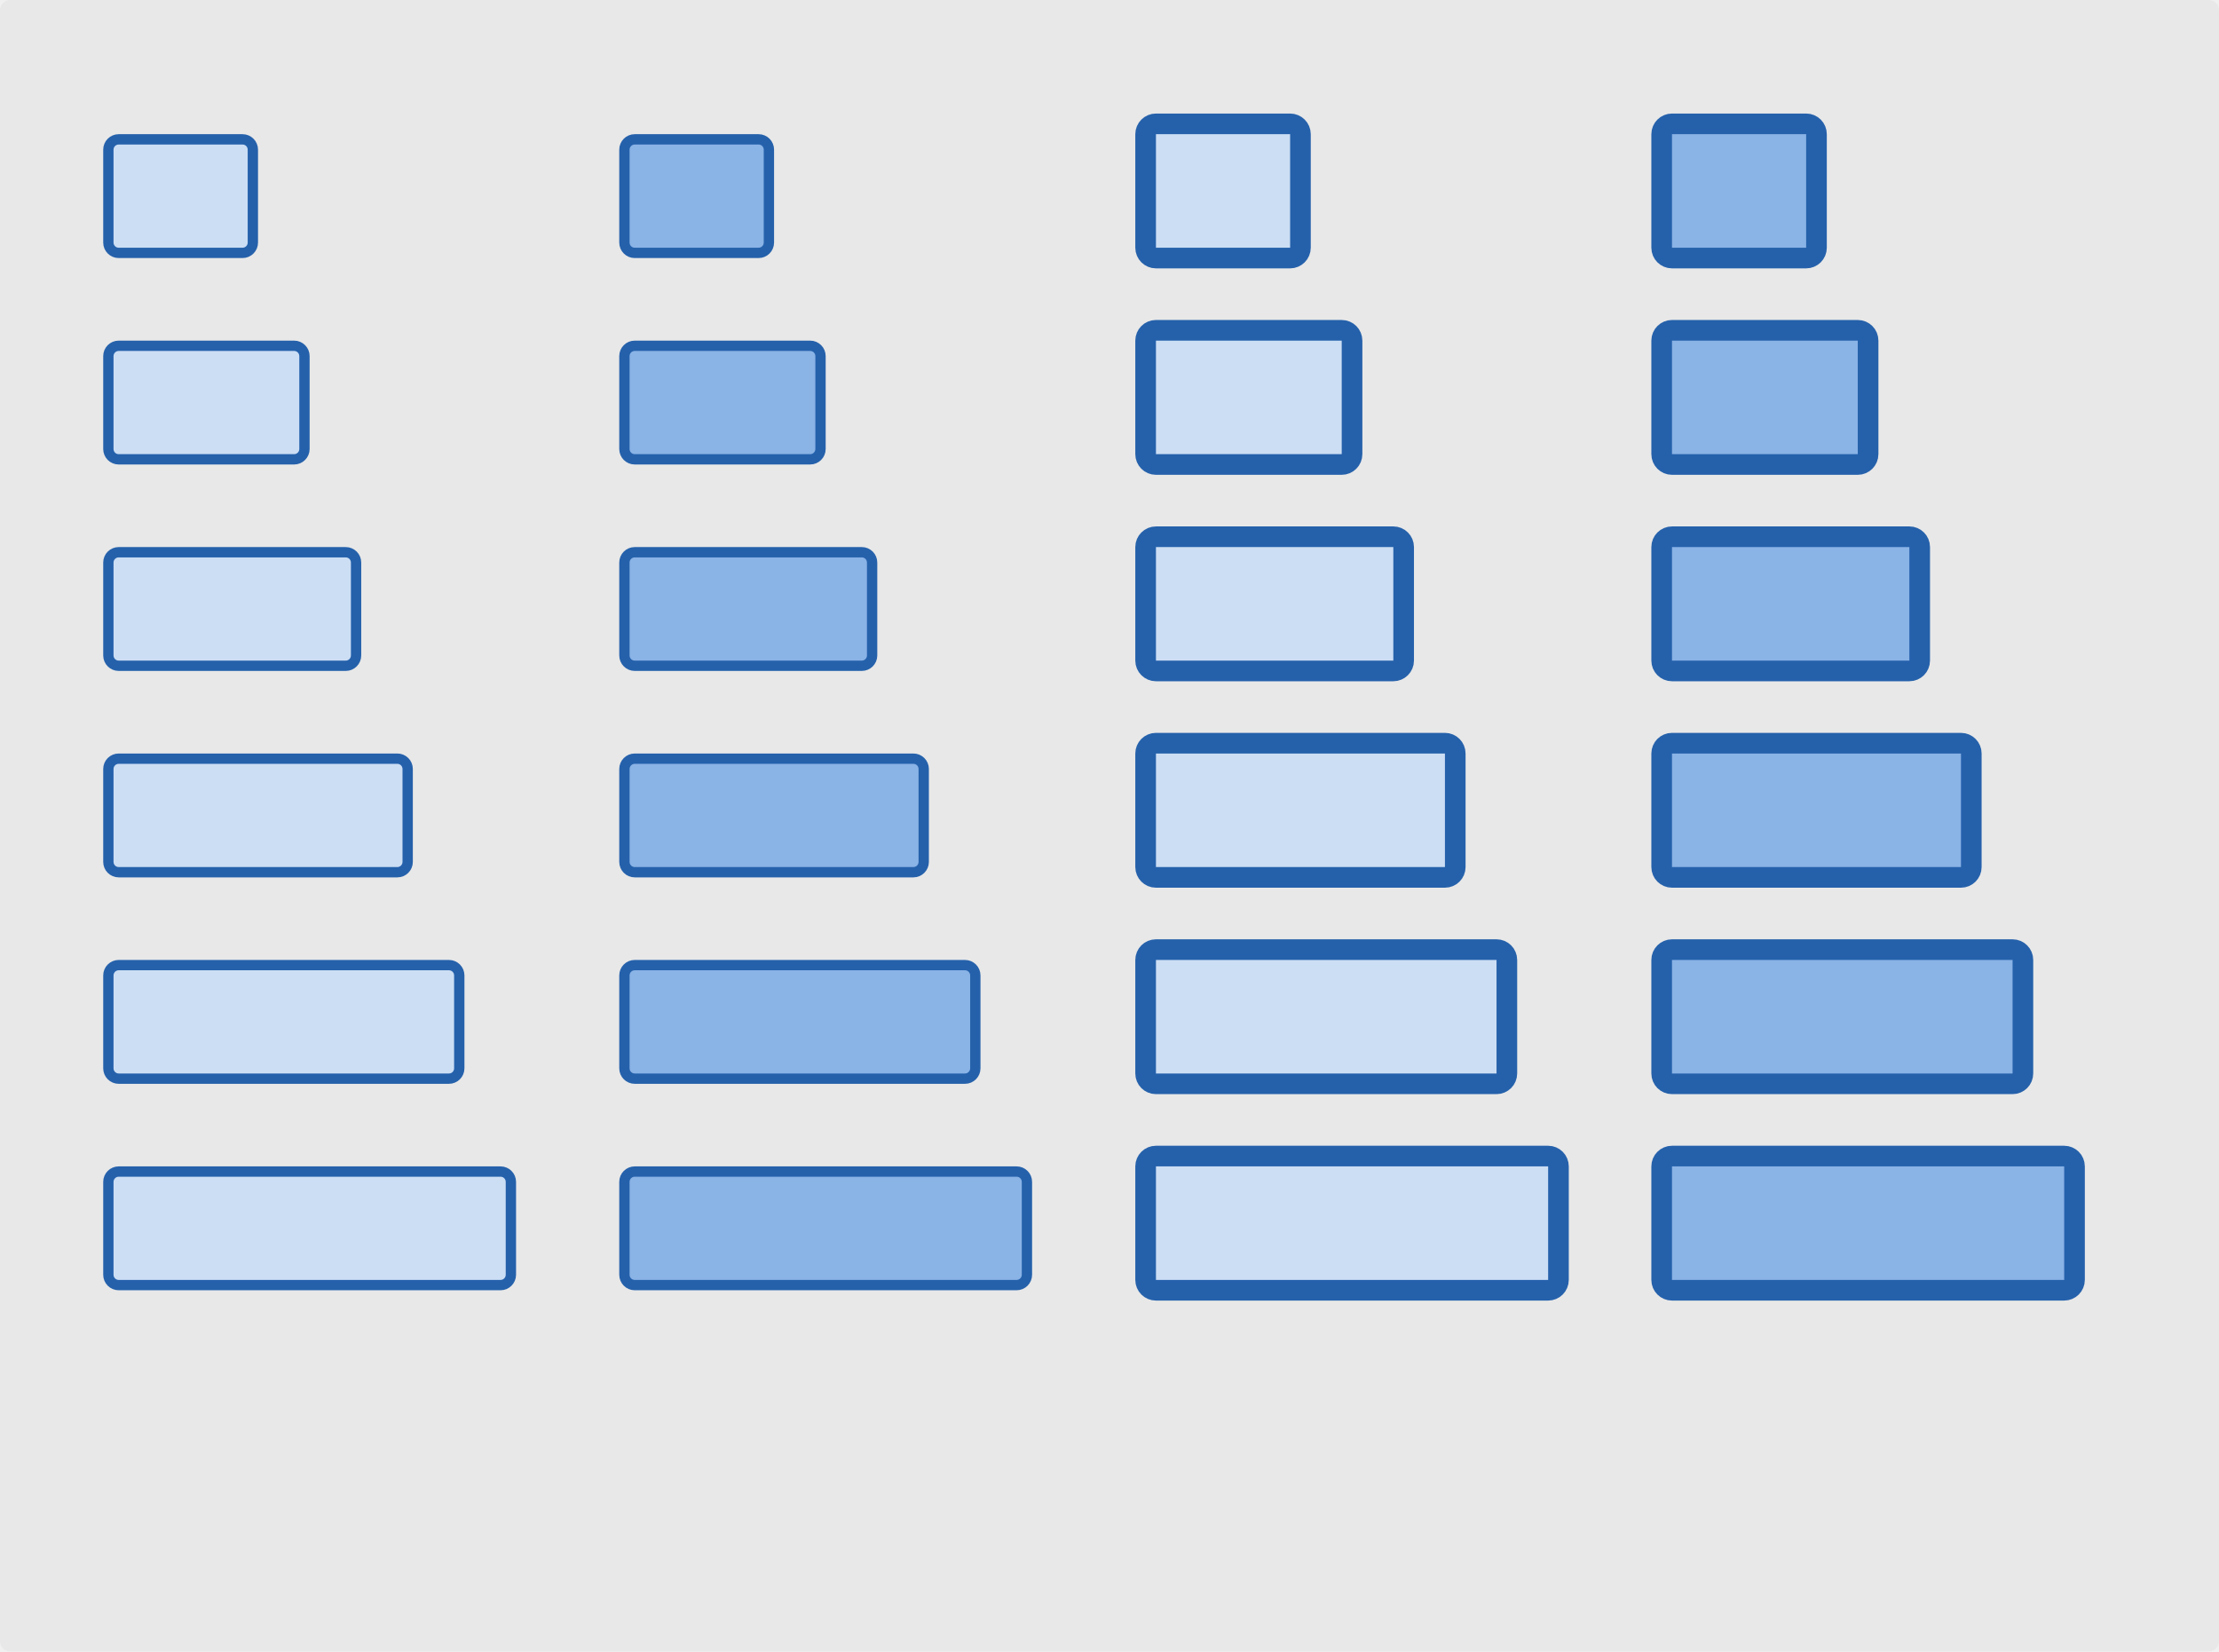
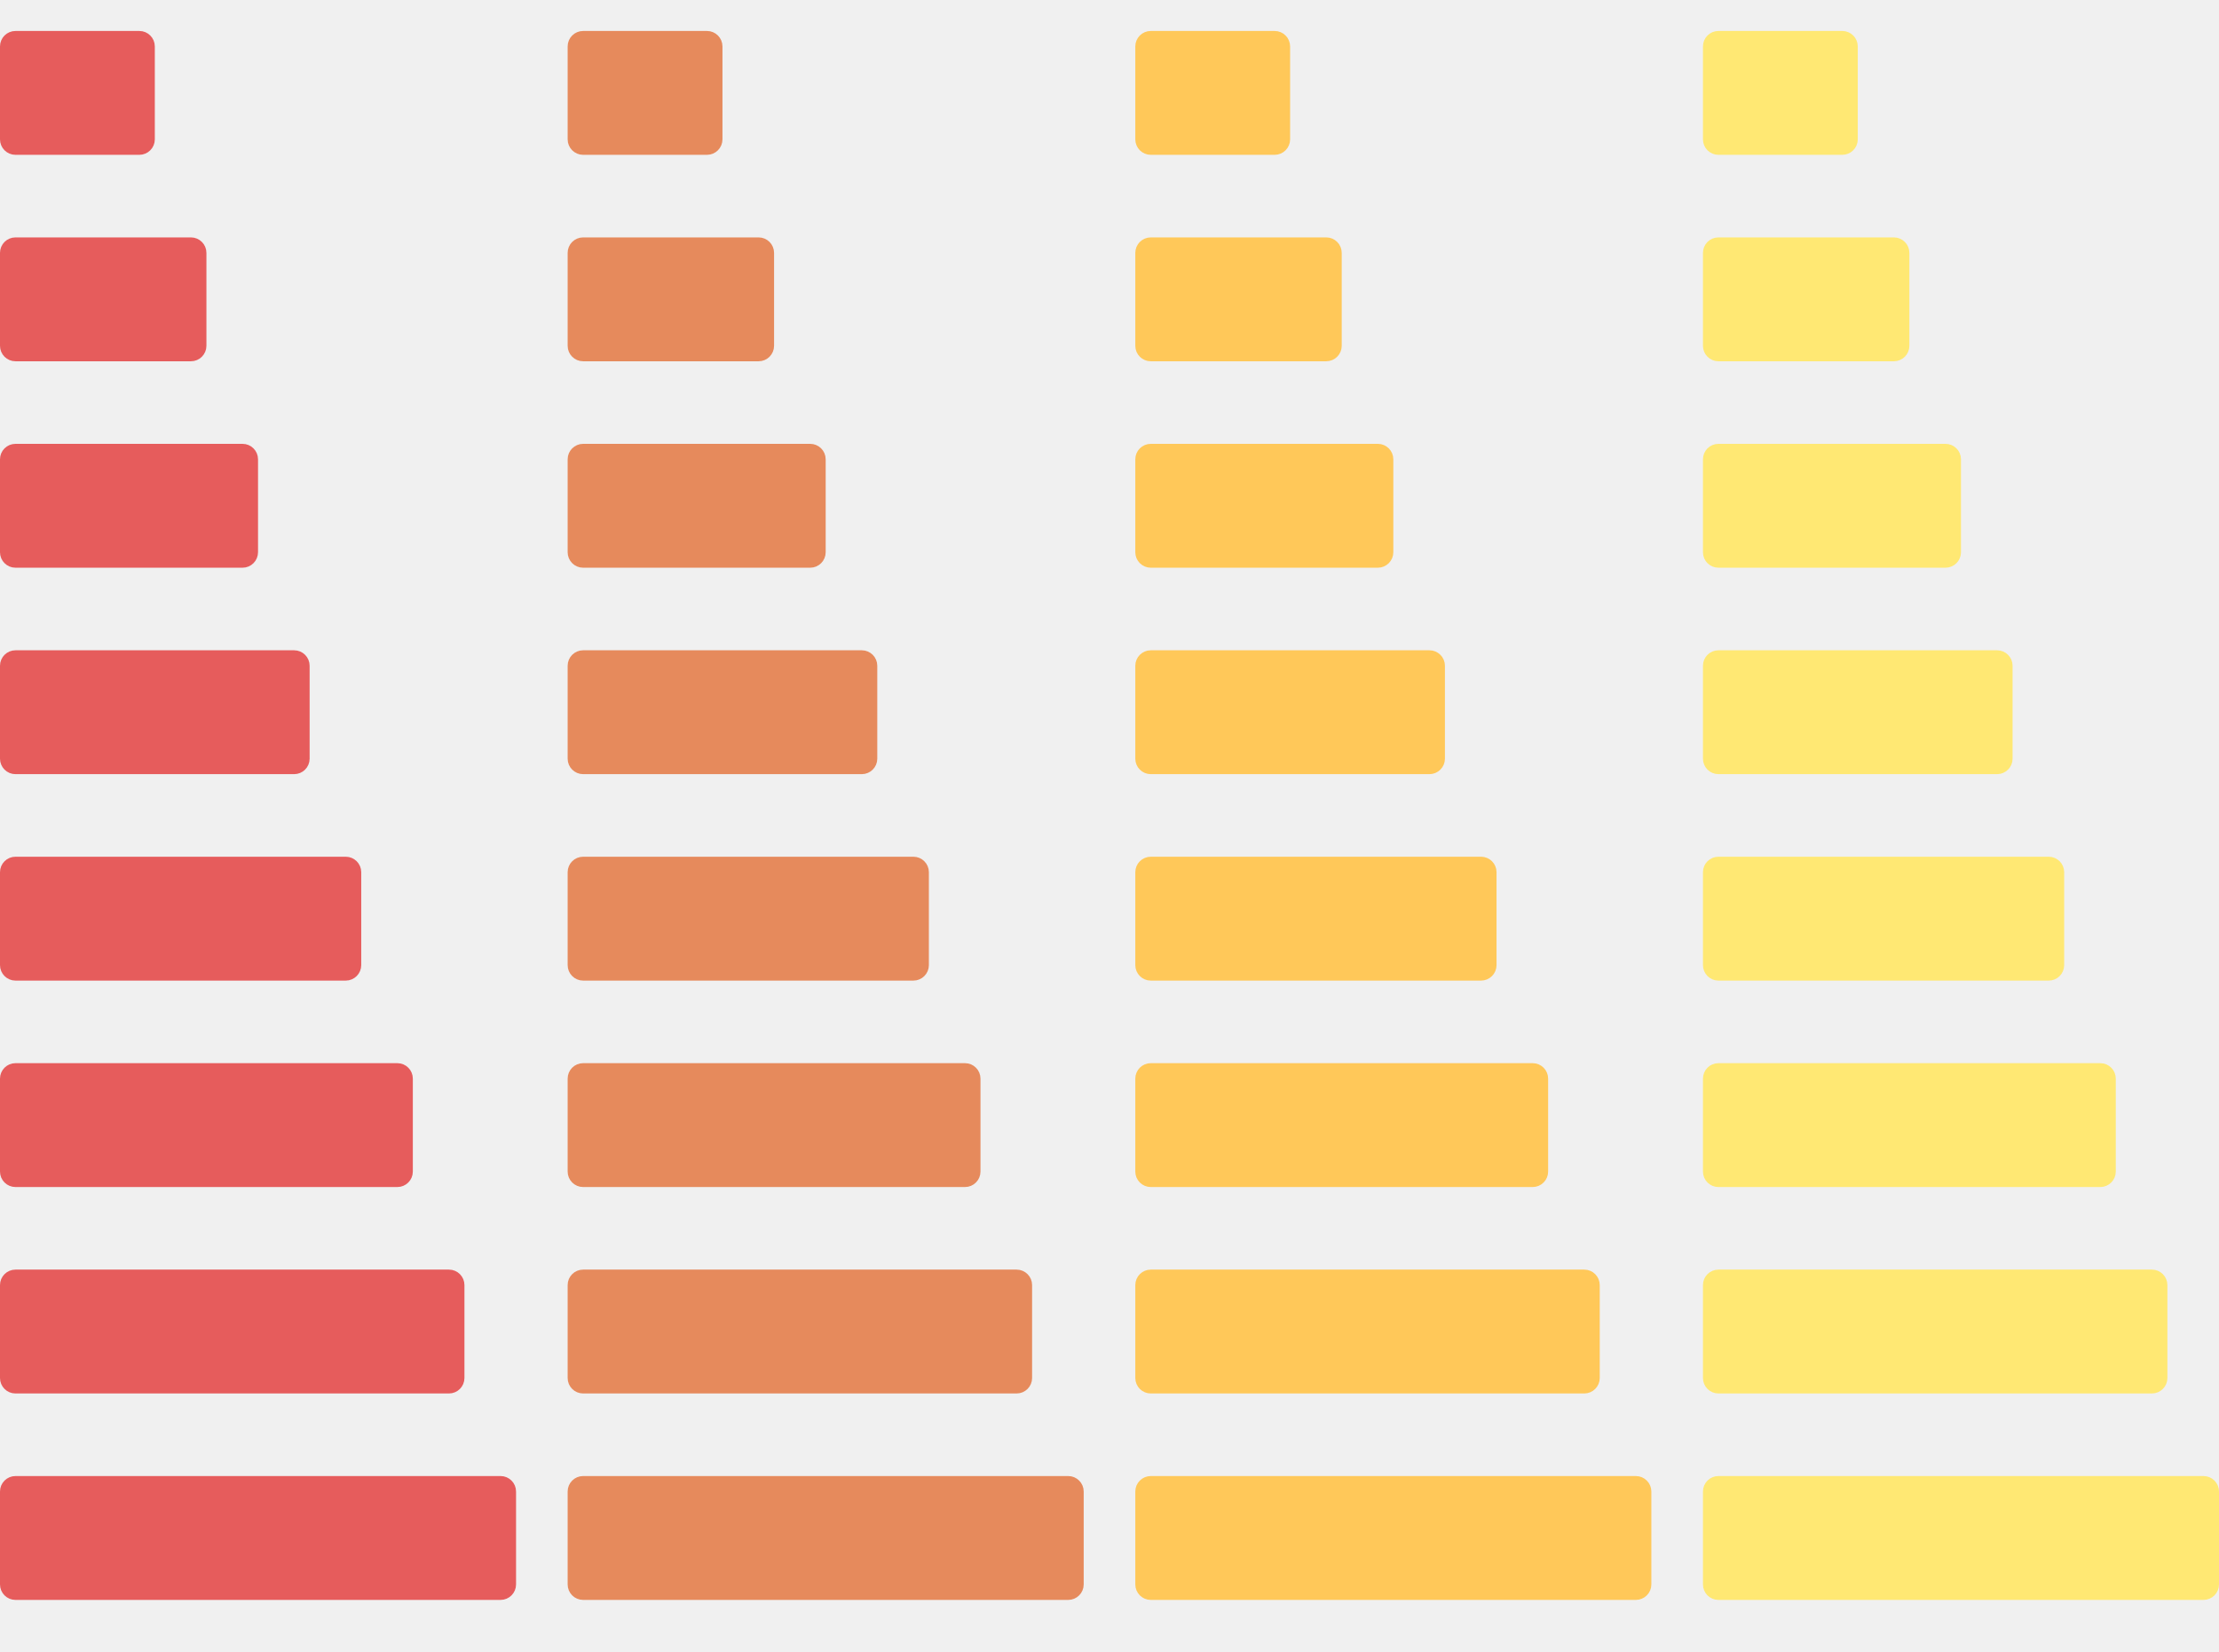
<svg xmlns="http://www.w3.org/2000/svg" width="215" height="160" id="svg2" version="1.1">
  <defs id="defs4" />
-   <g id="layer3">
-     <rect style="color:#000000;fill:#e8e8e8;fill-opacity:1;fill-rule:evenodd;stroke:none;stroke-width:1px;marker:none;visibility:visible;display:inline;overflow:visible;enable-background:accumulate" id="rect3883" width="215" height="160" x="0" y="0" rx="1" ry="1" />
-   </g>
  <g id="layer1" transform="translate(-175,-412.3622)">
-     <rect style="color:#000000;fill:#ccdef4;fill-opacity:1;fill-rule:evenodd;stroke:#2561ab;stroke-width:2;stroke-miterlimit:4;stroke-opacity:1;stroke-dasharray:none;marker:none;visibility:visible;display:inline;overflow:visible;enable-background:accumulate" id="shield-medium-light-1" width="15" height="13" x="286" y="424.362" rx="1" ry="1" />
-     <rect ry="1" rx="1" y="465.862" x="235.5" height="11" width="24" id="shield-small-dark-3" style="color:#000000;fill:#8ab3e6;fill-opacity:1;fill-rule:evenodd;stroke:#2561ab;stroke-width:1;stroke-miterlimit:4;stroke-opacity:1;stroke-dasharray:none;marker:none;visibility:visible;display:inline;overflow:visible;enable-background:accumulate" />
-     <rect style="color:#000000;fill:#8ab3e6;fill-opacity:1;fill-rule:evenodd;stroke:#2561ab;stroke-width:1;stroke-miterlimit:4;stroke-opacity:1;stroke-dasharray:none;marker:none;visibility:visible;display:inline;overflow:visible;enable-background:accumulate" id="shield-small-dark-2" width="19" height="11" x="235.5" y="445.862" rx="1" ry="1" />
-     <rect ry="1" rx="1" y="425.862" x="235.5" height="11" width="14" id="shield-small-dark-1" style="color:#000000;fill:#8ab3e6;fill-opacity:1;fill-rule:evenodd;stroke:#2561ab;stroke-width:1;stroke-miterlimit:4;stroke-opacity:1;stroke-dasharray:none;marker:none;visibility:visible;display:inline;overflow:visible;enable-background:accumulate" />
-     <rect style="color:#000000;fill:#8ab3e6;fill-opacity:1;fill-rule:evenodd;stroke:#2561ab;stroke-width:1;stroke-miterlimit:4;stroke-opacity:1;stroke-dasharray:none;marker:none;visibility:visible;display:inline;overflow:visible;enable-background:accumulate" id="shield-small-dark-4" width="29" height="11" x="235.5" y="485.862" rx="1" ry="1" />
-     <rect ry="1" rx="1" y="505.862" x="235.5" height="11" width="34" id="shield-small-dark-5" style="color:#000000;fill:#8ab3e6;fill-opacity:1;fill-rule:evenodd;stroke:#2561ab;stroke-width:1;stroke-miterlimit:4;stroke-opacity:1;stroke-dasharray:none;marker:none;visibility:visible;display:inline;overflow:visible;enable-background:accumulate" />
-     <rect ry="1" rx="1" y="444.362" x="286" height="13" width="20" id="shield-medium-light-2" style="color:#000000;fill:#ccdef4;fill-opacity:1;fill-rule:evenodd;stroke:#2561ab;stroke-width:2;stroke-miterlimit:4;stroke-opacity:1;stroke-dasharray:none;marker:none;visibility:visible;display:inline;overflow:visible;enable-background:accumulate" />
-     <rect style="color:#000000;fill:#ccdef4;fill-opacity:1;fill-rule:evenodd;stroke:#2561ab;stroke-width:2;stroke-miterlimit:4;stroke-opacity:1;stroke-dasharray:none;marker:none;visibility:visible;display:inline;overflow:visible;enable-background:accumulate" id="shield-medium-light-3" width="25" height="13" x="286" y="464.362" rx="1" ry="1" />
-     <rect ry="1" rx="1" y="484.362" x="286" height="13" width="30" id="shield-medium-light-4" style="color:#000000;fill:#ccdef4;fill-opacity:1;fill-rule:evenodd;stroke:#2561ab;stroke-width:2;stroke-miterlimit:4;stroke-opacity:1;stroke-dasharray:none;marker:none;visibility:visible;display:inline;overflow:visible;enable-background:accumulate" />
-     <rect style="color:#000000;fill:#ccdef4;fill-opacity:1;fill-rule:evenodd;stroke:#2561ab;stroke-width:2;stroke-miterlimit:4;stroke-opacity:1;stroke-dasharray:none;marker:none;visibility:visible;display:inline;overflow:visible;enable-background:accumulate" id="shield-medium-light-5" width="35" height="13" x="286" y="504.362" rx="1" ry="1" />
-     <rect ry="1" rx="1" y="424.362" x="336" height="13" width="15" id="shield-medium-dark-1" style="color:#000000;fill:#8ab3e6;fill-opacity:1;fill-rule:evenodd;stroke:#2561ab;stroke-width:2;stroke-miterlimit:4;stroke-opacity:1;stroke-dasharray:none;marker:none;visibility:visible;display:inline;overflow:visible;enable-background:accumulate" />
-     <rect style="color:#000000;fill:#8ab3e6;fill-opacity:1;fill-rule:evenodd;stroke:#2561ab;stroke-width:2;stroke-miterlimit:4;stroke-opacity:1;stroke-dasharray:none;marker:none;visibility:visible;display:inline;overflow:visible;enable-background:accumulate" id="shield-medium-dark-2" width="20" height="13" x="336" y="444.362" rx="1" ry="1" />
-     <rect ry="1" rx="1" y="464.362" x="336" height="13" width="25" id="shield-medium-dark-3" style="color:#000000;fill:#8ab3e6;fill-opacity:1;fill-rule:evenodd;stroke:#2561ab;stroke-width:2;stroke-miterlimit:4;stroke-opacity:1;stroke-dasharray:none;marker:none;visibility:visible;display:inline;overflow:visible;enable-background:accumulate" />
-     <rect style="color:#000000;fill:#8ab3e6;fill-opacity:1;fill-rule:evenodd;stroke:#2561ab;stroke-width:2;stroke-miterlimit:4;stroke-opacity:1;stroke-dasharray:none;marker:none;visibility:visible;display:inline;overflow:visible;enable-background:accumulate" id="shield-medium-dark-4" width="30" height="13" x="336" y="484.362" rx="1" ry="1" />
-     <rect ry="1" rx="1" y="504.362" x="336" height="13" width="35" id="shield-medium-dark-5" style="color:#000000;fill:#8ab3e6;fill-opacity:1;fill-rule:evenodd;stroke:#2561ab;stroke-width:2;stroke-miterlimit:4;stroke-opacity:1;stroke-dasharray:none;marker:none;visibility:visible;display:inline;overflow:visible;enable-background:accumulate" />
-     <rect style="color:#000000;fill:#ccdef4;fill-opacity:1;fill-rule:evenodd;stroke:#2561ab;stroke-width:1;stroke-miterlimit:4;stroke-opacity:1;stroke-dasharray:none;marker:none;visibility:visible;display:inline;overflow:visible;enable-background:accumulate" id="shield-small-light-3" width="24" height="11" x="185.5" y="465.862" rx="1" ry="1" />
-     <rect ry="1" rx="1" y="445.862" x="185.5" height="11" width="19" id="shield-small-light-2" style="color:#000000;fill:#ccdef4;fill-opacity:1;fill-rule:evenodd;stroke:#2561ab;stroke-width:1;stroke-miterlimit:4;stroke-opacity:1;stroke-dasharray:none;marker:none;visibility:visible;display:inline;overflow:visible;enable-background:accumulate" />
-     <rect style="color:#000000;fill:#ccdef4;fill-opacity:1;fill-rule:evenodd;stroke:#2561ab;stroke-width:1;stroke-miterlimit:4;stroke-opacity:1;stroke-dasharray:none;marker:none;visibility:visible;display:inline;overflow:visible;enable-background:accumulate" id="shield-small-light-1" width="14" height="11" x="185.5" y="425.862" rx="1" ry="1" />
-     <rect ry="1" rx="1" y="485.862" x="185.5" height="11" width="29" id="shield-small-light-4" style="color:#000000;fill:#ccdef4;fill-opacity:1;fill-rule:evenodd;stroke:#2561ab;stroke-width:1;stroke-miterlimit:4;stroke-opacity:1;stroke-dasharray:none;marker:none;visibility:visible;display:inline;overflow:visible;enable-background:accumulate" />
-     <rect style="color:#000000;fill:#ccdef4;fill-opacity:1;fill-rule:evenodd;stroke:#2561ab;stroke-width:1;stroke-miterlimit:4;stroke-opacity:1;stroke-dasharray:none;marker:none;visibility:visible;display:inline;overflow:visible;enable-background:accumulate" id="shield-small-light-5" width="34" height="11" x="185.5" y="505.862" rx="1" ry="1" />
-     <rect style="color:#000000;fill:#8ab3e6;fill-opacity:1;fill-rule:evenodd;stroke:#2561ab;stroke-width:1;stroke-miterlimit:4;stroke-opacity:1;stroke-dasharray:none;marker:none;visibility:visible;display:inline;overflow:visible;enable-background:accumulate" id="shield-small-dark-6" width="39" height="11" x="235.5" y="525.862" rx="1" ry="1" />
-     <rect ry="1" rx="1" y="524.362" x="286" height="13" width="40" id="shield-medium-light-6" style="color:#000000;fill:#ccdef4;fill-opacity:1;fill-rule:evenodd;stroke:#2561ab;stroke-width:2;stroke-miterlimit:4;stroke-opacity:1;stroke-dasharray:none;marker:none;visibility:visible;display:inline;overflow:visible;enable-background:accumulate" />
-     <rect style="color:#000000;fill:#8ab3e6;fill-opacity:1;fill-rule:evenodd;stroke:#2561ab;stroke-width:2;stroke-miterlimit:4;stroke-opacity:1;stroke-dasharray:none;marker:none;visibility:visible;display:inline;overflow:visible;enable-background:accumulate" id="shield-medium-dark-6" width="40" height="13" x="336" y="524.362" rx="1" ry="1" />
-     <rect ry="1" rx="1" y="525.862" x="185.5" height="11" width="39" id="shield-small-light-6" style="color:#000000;fill:#ccdef4;fill-opacity:1;fill-rule:evenodd;stroke:#2561ab;stroke-width:1;stroke-miterlimit:4;stroke-opacity:1;stroke-dasharray:none;marker:none;visibility:visible;display:inline;overflow:visible;enable-background:accumulate" />
+     <rect ry="1" rx="1" y="455.862" x="230.5" height="11" width="24" id="shield-trunk-3" style="color:#000000;fill:#e68a5c;fill-opacity:1;fill-rule:evenodd;stroke:#e68a5c;stroke-width:1;stroke-linecap:butt;stroke-linejoin:miter;stroke-miterlimit:4;stroke-opacity:1;stroke-dasharray:none;stroke-dashoffset:0;marker:none;visibility:visible;display:inline;overflow:visible;enable-background:accumulate" />
+     <rect style="color:#000000;fill:#e68a5c;fill-opacity:1;fill-rule:evenodd;stroke:#e68a5c;stroke-width:1;stroke-linecap:butt;stroke-linejoin:miter;stroke-miterlimit:4;stroke-opacity:1;stroke-dasharray:none;stroke-dashoffset:0;marker:none;visibility:visible;display:inline;overflow:visible;enable-background:accumulate" id="shield-trunk-2" width="19" height="11" x="230.5" y="435.862" rx="1" ry="1" />
+     <rect ry="1" rx="1" y="415.862" x="230.5" height="11" width="14" id="shield-trunk-1" style="color:#000000;fill:#e68a5c;fill-opacity:1;fill-rule:evenodd;stroke:#e68a5c;stroke-width:1;stroke-miterlimit:4;stroke-opacity:1;stroke-dasharray:none;marker:none;visibility:visible;display:inline;overflow:visible;enable-background:accumulate" />
+     <rect style="color:#000000;fill:#e68a5c;fill-opacity:1;fill-rule:evenodd;stroke:#e68a5c;stroke-width:1;stroke-linecap:butt;stroke-linejoin:miter;stroke-miterlimit:4;stroke-opacity:1;stroke-dasharray:none;stroke-dashoffset:0;marker:none;visibility:visible;display:inline;overflow:visible;enable-background:accumulate" id="shield-trunk-4" width="29" height="11" x="230.5" y="475.862" rx="1" ry="1" />
+     <rect ry="1" rx="1" y="495.862" x="230.5" height="11" width="34" id="shield-trunk-5" style="color:#000000;fill:#e68a5c;fill-opacity:1;fill-rule:evenodd;stroke:#e68a5c;stroke-width:1;stroke-linecap:butt;stroke-linejoin:miter;stroke-miterlimit:4;stroke-opacity:1;stroke-dasharray:none;stroke-dashoffset:0;marker:none;visibility:visible;display:inline;overflow:visible;enable-background:accumulate" />
+     <rect style="color:#000000;fill:#e65c5c;fill-opacity:1;fill-rule:evenodd;stroke:#e65c5c;stroke-width:1;stroke-linecap:butt;stroke-linejoin:miter;stroke-miterlimit:4;stroke-opacity:1;stroke-dasharray:none;stroke-dashoffset:0;marker:none;visibility:visible;display:inline;overflow:visible;enable-background:accumulate" id="shield-motorway-3" width="24" height="11" x="175.5" y="455.862" rx="1" ry="1" />
+     <path style="color:#000000;fill:#e65c5c;fill-opacity:1;fill-rule:evenodd;stroke:#e65c5c;stroke-width:1;stroke-linecap:butt;stroke-linejoin:miter;stroke-miterlimit:4;stroke-opacity:1;stroke-dasharray:none;stroke-dashoffset:0;marker:none;visibility:visible;display:inline;overflow:visible;enable-background:accumulate" d="m 176.5,435.862 17,0 c 0.554,0 1,0.446 1,1 l 0,9 c 0,0.554 -0.446,1 -1,1 l -17,0 c -0.554,0 -1,-0.446 -1,-1 l 0,-9 c 0,-0.554 0.446,-1 1,-1 z" id="shield-motorway-2" />
+     <rect style="color:#000000;fill:#e65c5c;fill-opacity:1;fill-rule:evenodd;stroke:#e65c5c;stroke-width:1;stroke-miterlimit:4;stroke-opacity:1;stroke-dasharray:none;marker:none;visibility:visible;display:inline;overflow:visible;enable-background:accumulate" id="shield-motorway-1" width="14" height="11" x="175.5" y="415.862" rx="1" ry="1" />
+     <rect ry="1" rx="1" y="475.862" x="175.5" height="11" width="29" id="shield-motorway-4" style="color:#000000;fill:#e65c5c;fill-opacity:1;fill-rule:evenodd;stroke:#e65c5c;stroke-width:1;stroke-linecap:butt;stroke-linejoin:miter;stroke-miterlimit:4;stroke-opacity:1;stroke-dasharray:none;stroke-dashoffset:0;marker:none;visibility:visible;display:inline;overflow:visible;enable-background:accumulate" />
+     <rect style="color:#000000;fill:#e65c5c;fill-opacity:1;fill-rule:evenodd;stroke:#e65c5c;stroke-width:1;stroke-linecap:butt;stroke-linejoin:miter;stroke-miterlimit:4;stroke-opacity:1;stroke-dasharray:none;stroke-dashoffset:0;marker:none;visibility:visible;display:inline;overflow:visible;enable-background:accumulate" id="shield-motorway-5" width="34" height="11" x="175.5" y="495.862" rx="1" ry="1" />
+     <rect style="color:#000000;fill:#e68a5c;fill-opacity:1;fill-rule:evenodd;stroke:#e68a5c;stroke-width:1;stroke-linecap:butt;stroke-linejoin:miter;stroke-miterlimit:4;stroke-opacity:1;stroke-dasharray:none;stroke-dashoffset:0;marker:none;visibility:visible;display:inline;overflow:visible;enable-background:accumulate" id="shield-trunk-6" width="39" height="11" x="230.5" y="515.862" rx="1" ry="1" />
+     <rect ry="1" rx="1" y="515.862" x="175.5" height="11" width="39" id="shield-motorway-6" style="color:#000000;fill:#e65c5c;fill-opacity:1;fill-rule:evenodd;stroke:#e65c5c;stroke-width:1;stroke-linecap:butt;stroke-linejoin:miter;stroke-miterlimit:4;stroke-opacity:1;stroke-dasharray:none;stroke-dashoffset:0;marker:none;visibility:visible;display:inline;overflow:visible;enable-background:accumulate" />
+     <text xml:space="preserve" style="font-size:10px;font-style:normal;font-variant:normal;font-weight:normal;font-stretch:normal;text-indent:0;text-align:start;text-decoration:none;line-height:125%;letter-spacing:0px;word-spacing:0px;text-transform:none;direction:ltr;block-progression:tb;writing-mode:lr-tb;text-anchor:start;baseline-shift:baseline;color:#000000;fill:#000000;fill-opacity:1;fill-rule:nonzero;stroke:none;marker:none;visibility:visible;display:inline;overflow:visible;enable-background:accumulate;font-family:DejaVu Sans;-inkscape-font-specification:DejaVu Sans" x="230" y="407.362" id="text3186">
+       <tspan id="tspan3188" x="230" y="407.362">Trunk</tspan>
+     </text>
+     <text xml:space="preserve" style="font-size:10px;font-style:normal;font-variant:normal;font-weight:normal;font-stretch:normal;text-indent:0;text-align:start;text-decoration:none;line-height:125%;letter-spacing:0px;word-spacing:0px;text-transform:none;direction:ltr;block-progression:tb;writing-mode:lr-tb;text-anchor:start;baseline-shift:baseline;color:#000000;fill:#000000;fill-opacity:1;fill-rule:nonzero;stroke:none;marker:none;visibility:visible;display:inline;overflow:visible;enable-background:accumulate;font-family:DejaVu Sans;-inkscape-font-specification:DejaVu Sans" x="285" y="407.362" id="text3190">
+       <tspan id="tspan3192" x="285" y="407.362">Primary</tspan>
+     </text>
+     <text xml:space="preserve" style="font-size:10px;font-style:normal;font-variant:normal;font-weight:normal;font-stretch:normal;text-indent:0;text-align:start;text-decoration:none;line-height:125%;letter-spacing:0px;word-spacing:0px;text-transform:none;direction:ltr;block-progression:tb;writing-mode:lr-tb;text-anchor:start;baseline-shift:baseline;color:#000000;fill:#000000;fill-opacity:1;fill-rule:nonzero;stroke:none;marker:none;visibility:visible;display:inline;overflow:visible;enable-background:accumulate;font-family:DejaVu Sans;-inkscape-font-specification:DejaVu Sans" x="340" y="407.362" id="text3194">
+       <tspan x="340" y="407.362" id="tspan3198">Secondary</tspan>
+     </text>
+     <text id="text3202" y="407.362" x="175" style="font-size:12px;font-style:oblique;font-variant:normal;font-weight:bold;font-stretch:normal;text-align:start;line-height:125%;letter-spacing:0px;word-spacing:0px;writing-mode:lr-tb;text-anchor:start;fill:#000000;fill-opacity:1;stroke:none;font-family:DejaVu Sans;-inkscape-font-specification:DejaVu Sans Bold Oblique" xml:space="preserve">
+       <tspan style="font-size:10px;font-style:normal;font-variant:normal;font-weight:normal;font-stretch:normal;font-family:DejaVu Sans;-inkscape-font-specification:DejaVu Sans" y="407.362" x="175" id="tspan3204">Motorway</tspan>
+     </text>
+     <rect style="color:#000000;fill:#ffe873;fill-opacity:1;fill-rule:evenodd;stroke:#ffe873;stroke-width:1;stroke-linecap:butt;stroke-linejoin:miter;stroke-miterlimit:4;stroke-opacity:1;stroke-dasharray:none;stroke-dashoffset:0;marker:none;visibility:visible;display:inline;overflow:visible;enable-background:accumulate" id="shield-secondary-3" width="24" height="11" x="340.5" y="455.862" rx="1" ry="1" />
+     <rect ry="1" rx="1" y="435.862" x="340.5" height="11" width="19" id="shield-secondary-2" style="color:#000000;fill:#ffe873;fill-opacity:1;fill-rule:evenodd;stroke:#ffe873;stroke-width:1;stroke-linecap:butt;stroke-linejoin:miter;stroke-miterlimit:4;stroke-opacity:1;stroke-dasharray:none;stroke-dashoffset:0;marker:none;visibility:visible;display:inline;overflow:visible;enable-background:accumulate" />
+     <rect style="color:#000000;fill:#ffe873;fill-opacity:1;fill-rule:evenodd;stroke:#ffe873;stroke-width:1;stroke-miterlimit:4;stroke-opacity:1;stroke-dasharray:none;marker:none;visibility:visible;display:inline;overflow:visible;enable-background:accumulate" id="shield-secondary-1" width="14" height="11" x="340.5" y="415.862" rx="1" ry="1" />
+     <rect ry="1" rx="1" y="475.862" x="340.5" height="11" width="29" id="shield-secondary-4" style="color:#000000;fill:#ffe873;fill-opacity:1;fill-rule:evenodd;stroke:#ffe873;stroke-width:1;stroke-linecap:butt;stroke-linejoin:miter;stroke-miterlimit:4;stroke-opacity:1;stroke-dasharray:none;stroke-dashoffset:0;marker:none;visibility:visible;display:inline;overflow:visible;enable-background:accumulate" />
+     <rect style="color:#000000;fill:#ffe873;fill-opacity:1;fill-rule:evenodd;stroke:#ffe873;stroke-width:1;stroke-linecap:butt;stroke-linejoin:miter;stroke-miterlimit:4;stroke-opacity:1;stroke-dasharray:none;stroke-dashoffset:0;marker:none;visibility:visible;display:inline;overflow:visible;enable-background:accumulate" id="shield-secondary-5" width="34" height="11" x="340.5" y="495.862" rx="1" ry="1" />
+     <rect ry="1" rx="1" y="455.862" x="285.5" height="11" width="24" id="shield-primary-3" style="color:#000000;fill:#ffc859;fill-opacity:1;fill-rule:evenodd;stroke:#ffc859;stroke-width:1;stroke-linecap:butt;stroke-linejoin:miter;stroke-miterlimit:4;stroke-opacity:1;stroke-dasharray:none;stroke-dashoffset:0;marker:none;visibility:visible;display:inline;overflow:visible;enable-background:accumulate" />
+     <path id="shield-primary-2" d="m 286.5,435.862 17,0 c 0.554,0 1,0.446 1,1 l 0,9 c 0,0.554 -0.446,1 -1,1 l -17,0 c -0.554,0 -1,-0.446 -1,-1 l 0,-9 c 0,-0.554 0.446,-1 1,-1 z" style="color:#000000;fill:#ffc859;fill-opacity:1;fill-rule:evenodd;stroke:#ffc859;stroke-width:1;stroke-linecap:butt;stroke-linejoin:miter;stroke-miterlimit:4;stroke-opacity:1;stroke-dasharray:none;stroke-dashoffset:0;marker:none;visibility:visible;display:inline;overflow:visible;enable-background:accumulate" />
+     <rect ry="1" rx="1" y="415.862" x="285.5" height="11" width="14" id="shield-primary-1" style="color:#000000;fill:#ffc859;fill-opacity:1;fill-rule:evenodd;stroke:#ffc859;stroke-width:1;stroke-miterlimit:4;stroke-opacity:1;stroke-dasharray:none;marker:none;visibility:visible;display:inline;overflow:visible;enable-background:accumulate" />
+     <rect style="color:#000000;fill:#ffc859;fill-opacity:1;fill-rule:evenodd;stroke:#ffc859;stroke-width:1;stroke-linecap:butt;stroke-linejoin:miter;stroke-miterlimit:4;stroke-opacity:1;stroke-dasharray:none;stroke-dashoffset:0;marker:none;visibility:visible;display:inline;overflow:visible;enable-background:accumulate" id="shield-primary-4" width="29" height="11" x="285.5" y="475.862" rx="1" ry="1" />
+     <rect ry="1" rx="1" y="495.862" x="285.5" height="11" width="34" id="shield-primary-5" style="color:#000000;fill:#ffc859;fill-opacity:1;fill-rule:evenodd;stroke:#ffc859;stroke-width:1;stroke-linecap:butt;stroke-linejoin:miter;stroke-miterlimit:4;stroke-opacity:1;stroke-dasharray:none;stroke-dashoffset:0;marker:none;visibility:visible;display:inline;overflow:visible;enable-background:accumulate" />
+     <rect ry="1" rx="1" y="515.862" x="340.5" height="11" width="39" id="shield-secondary-6" style="color:#000000;fill:#ffe873;fill-opacity:1;fill-rule:evenodd;stroke:#ffe873;stroke-width:1;stroke-linecap:butt;stroke-linejoin:miter;stroke-miterlimit:4;stroke-opacity:1;stroke-dasharray:none;stroke-dashoffset:0;marker:none;visibility:visible;display:inline;overflow:visible;enable-background:accumulate" />
+     <rect style="color:#000000;fill:#ffc859;fill-opacity:1;fill-rule:evenodd;stroke:#ffc859;stroke-width:1;stroke-linecap:butt;stroke-linejoin:miter;stroke-miterlimit:4;stroke-opacity:1;stroke-dasharray:none;stroke-dashoffset:0;marker:none;visibility:visible;display:inline;overflow:visible;enable-background:accumulate" id="shield-primary-6" width="39" height="11" x="285.5" y="515.862" rx="1" ry="1" />
+     <rect style="color:#000000;fill:#e65c5c;fill-opacity:1;fill-rule:evenodd;stroke:#e65c5c;stroke-width:1;stroke-linecap:butt;stroke-linejoin:miter;stroke-miterlimit:4;stroke-opacity:1;stroke-dasharray:none;stroke-dashoffset:0;marker:none;visibility:visible;display:inline;overflow:visible;enable-background:accumulate" id="shield-motorway-7" width="44" height="11" x="175.5" y="535.862" rx="1" ry="1" />
+     <rect ry="1" rx="1" y="555.862" x="175.5" height="11" width="49" id="shield-motorway-8" style="color:#000000;fill:#e65c5c;fill-opacity:1;fill-rule:evenodd;stroke:#e65c5c;stroke-width:1;stroke-linecap:butt;stroke-linejoin:miter;stroke-miterlimit:4;stroke-opacity:1;stroke-dasharray:none;stroke-dashoffset:0;marker:none;visibility:visible;display:inline;overflow:visible;enable-background:accumulate" />
+     <rect ry="1" rx="1" y="535.862" x="230.5" height="11" width="44" id="shield-trunk-7" style="color:#000000;fill:#e68a5c;fill-opacity:1;fill-rule:evenodd;stroke:#e68a5c;stroke-width:1;stroke-linecap:butt;stroke-linejoin:miter;stroke-miterlimit:4;stroke-opacity:1;stroke-dasharray:none;stroke-dashoffset:0;marker:none;visibility:visible;display:inline;overflow:visible;enable-background:accumulate" />
+     <rect style="color:#000000;fill:#e68a5c;fill-opacity:1;fill-rule:evenodd;stroke:#e68a5c;stroke-width:1;stroke-linecap:butt;stroke-linejoin:miter;stroke-miterlimit:4;stroke-opacity:1;stroke-dasharray:none;stroke-dashoffset:0;marker:none;visibility:visible;display:inline;overflow:visible;enable-background:accumulate" id="shield-trunk-8" width="49" height="11" x="230.5" y="555.862" rx="1" ry="1" />
+     <rect ry="1" rx="1" y="535.862" x="285.5" height="11" width="44" id="shield-primary-7" style="color:#000000;fill:#ffc859;fill-opacity:1;fill-rule:evenodd;stroke:#ffc859;stroke-width:1;stroke-linecap:butt;stroke-linejoin:miter;stroke-miterlimit:4;stroke-opacity:1;stroke-dasharray:none;stroke-dashoffset:0;marker:none;visibility:visible;display:inline;overflow:visible;enable-background:accumulate" />
+     <rect style="color:#000000;fill:#ffc859;fill-opacity:1;fill-rule:evenodd;stroke:#ffc859;stroke-width:1;stroke-linecap:butt;stroke-linejoin:miter;stroke-miterlimit:4;stroke-opacity:1;stroke-dasharray:none;stroke-dashoffset:0;marker:none;visibility:visible;display:inline;overflow:visible;enable-background:accumulate" id="shield-primary-8" width="49" height="11" x="285.5" y="555.862" rx="1" ry="1" />
+     <rect style="color:#000000;fill:#ffe873;fill-opacity:1;fill-rule:evenodd;stroke:#ffe873;stroke-width:1;stroke-linecap:butt;stroke-linejoin:miter;stroke-miterlimit:4;stroke-opacity:1;stroke-dasharray:none;stroke-dashoffset:0;marker:none;visibility:visible;display:inline;overflow:visible;enable-background:accumulate" id="shield-secondary-7" width="44" height="11" x="340.5" y="535.862" rx="1" ry="1" />
+     <rect ry="1" rx="1" y="555.862" x="340.5" height="11" width="49" id="shield-secondary-8" style="color:#000000;fill:#ffe873;fill-opacity:1;fill-rule:evenodd;stroke:#ffe873;stroke-width:1;stroke-linecap:butt;stroke-linejoin:miter;stroke-miterlimit:4;stroke-opacity:1;stroke-dasharray:none;stroke-dashoffset:0;marker:none;visibility:visible;display:inline;overflow:visible;enable-background:accumulate" />
  </g>
  <g id="layer2" style="display:none">
    <text id="text3855" y="102" x="178.5" style="font-size:12px;font-style:italic;font-variant:normal;font-weight:bold;font-stretch:normal;text-align:center;line-height:125%;letter-spacing:0px;word-spacing:0px;writing-mode:lr-tb;text-anchor:middle;fill:#ffffff;fill-opacity:1;stroke:none;font-family:Helvetica;-inkscape-font-specification:Helvetica Bold Italic" xml:space="preserve">
      <tspan style="font-size:10px;font-style:normal;text-align:center;text-anchor:middle;fill:#ffffff;fill-opacity:1;-inkscape-font-specification:Helvetica Bold Italic" y="102" x="178.5" id="tspan3857">A-323</tspan>
    </text>
    <text xml:space="preserve" style="font-size:12px;font-style:italic;font-variant:normal;font-weight:bold;font-stretch:normal;text-align:center;line-height:125%;letter-spacing:0px;word-spacing:0px;writing-mode:lr-tb;text-anchor:middle;fill:#ffffff;fill-opacity:1;stroke:none;font-family:Helvetica;-inkscape-font-specification:Helvetica Bold Italic" x="176" y="82" id="text3859">
      <tspan id="tspan3861" x="176" y="82" style="font-size:10px;font-style:normal;text-align:center;text-anchor:middle;fill:#ffffff;fill-opacity:1;-inkscape-font-specification:Helvetica Bold Italic">B-32</tspan>
    </text>
    <text id="text3863" y="62" x="173.5" style="font-size:12px;font-style:italic;font-variant:normal;font-weight:bold;font-stretch:normal;text-align:center;line-height:125%;letter-spacing:0px;word-spacing:0px;writing-mode:lr-tb;text-anchor:middle;fill:#ffffff;fill-opacity:1;stroke:none;font-family:Helvetica;-inkscape-font-specification:Helvetica Bold Italic" xml:space="preserve">
      <tspan style="font-size:10px;font-style:normal;text-align:center;text-anchor:middle;fill:#ffffff;fill-opacity:1;-inkscape-font-specification:Helvetica Bold Italic" y="62" x="173.5" id="tspan3865">LIE</tspan>
    </text>
    <text xml:space="preserve" style="font-size:12px;font-style:italic;font-variant:normal;font-weight:bold;font-stretch:normal;text-align:center;line-height:125%;letter-spacing:0px;word-spacing:0px;writing-mode:lr-tb;text-anchor:middle;fill:#ffffff;fill-opacity:1;stroke:none;font-family:Helvetica;-inkscape-font-specification:Helvetica Bold Italic" x="171" y="42" id="text3867">
      <tspan id="tspan3869" x="171" y="42" style="font-size:10px;font-style:normal;text-align:center;text-anchor:middle;fill:#ffffff;fill-opacity:1;-inkscape-font-specification:Helvetica Bold Italic">27</tspan>
    </text>
    <text id="text3871" y="22" x="168.5" style="font-size:12px;font-style:italic;font-variant:normal;font-weight:bold;font-stretch:normal;text-align:center;line-height:125%;letter-spacing:0px;word-spacing:0px;writing-mode:lr-tb;text-anchor:middle;fill:#ffffff;fill-opacity:1;stroke:none;font-family:Helvetica;-inkscape-font-specification:Helvetica Bold Italic" xml:space="preserve">
      <tspan style="font-size:10px;font-style:normal;text-align:center;text-anchor:middle;fill:#ffffff;fill-opacity:1;-inkscape-font-specification:Helvetica Bold Italic" y="22" x="168.5" id="tspan3873">5</tspan>
    </text>
    <text xml:space="preserve" style="font-size:12px;font-style:italic;font-variant:normal;font-weight:bold;font-stretch:normal;text-align:center;line-height:125%;letter-spacing:0px;word-spacing:0px;writing-mode:lr-tb;text-anchor:middle;fill:#ffffff;fill-opacity:1;stroke:none;font-family:Helvetica;-inkscape-font-specification:Helvetica Bold Italic" x="181" y="122" id="text3965">
      <tspan id="tspan3967" x="181" y="122" style="font-size:10px;font-style:normal;text-align:center;text-anchor:middle;fill:#ffffff;fill-opacity:1;-inkscape-font-specification:Helvetica Bold Italic">WA 123</tspan>
    </text>
    <text xml:space="preserve" style="font-size:12px;font-style:italic;font-variant:normal;font-weight:bold;font-stretch:normal;text-align:start;line-height:125%;letter-spacing:0px;word-spacing:0px;writing-mode:lr-tb;text-anchor:start;fill:#606060;fill-opacity:1;stroke:none;font-family:Helvetica;-inkscape-font-specification:Helvetica Bold Italic" x="22.5" y="62" id="text3915">
      <tspan id="tspan3917" x="22.5" y="62" style="font-size:9px;font-style:normal;text-align:center;text-anchor:middle;fill:#606060;fill-opacity:1;-inkscape-font-specification:Helvetica Bold Italic">LIE</tspan>
    </text>
    <text id="text3919" y="42" x="20" style="font-size:12px;font-style:italic;font-variant:normal;font-weight:bold;font-stretch:normal;text-align:start;line-height:125%;letter-spacing:0px;word-spacing:0px;writing-mode:lr-tb;text-anchor:start;fill:#606060;fill-opacity:1;stroke:none;font-family:Helvetica;-inkscape-font-specification:Helvetica Bold Italic" xml:space="preserve">
      <tspan style="font-size:9px;font-style:normal;text-align:center;text-anchor:middle;fill:#606060;fill-opacity:1;-inkscape-font-specification:Helvetica Bold Italic" y="42" x="20" id="tspan3921">27</tspan>
    </text>
    <text xml:space="preserve" style="font-size:12px;font-style:italic;font-variant:normal;font-weight:bold;font-stretch:normal;text-align:start;line-height:125%;letter-spacing:0px;word-spacing:0px;writing-mode:lr-tb;text-anchor:start;fill:#606060;fill-opacity:1;stroke:none;font-family:Helvetica;-inkscape-font-specification:Helvetica Bold Italic" x="17.5" y="22" id="text3923">
      <tspan id="tspan3925" x="17.5" y="22" style="font-size:9px;font-style:normal;text-align:center;text-anchor:middle;fill:#606060;fill-opacity:1;-inkscape-font-specification:Helvetica Bold Italic">5</tspan>
    </text>
    <text id="text3927" y="82" x="25" style="font-size:12px;font-style:italic;font-variant:normal;font-weight:bold;font-stretch:normal;text-align:start;line-height:125%;letter-spacing:0px;word-spacing:0px;writing-mode:lr-tb;text-anchor:start;fill:#606060;fill-opacity:1;stroke:none;font-family:Helvetica;-inkscape-font-specification:Helvetica Bold Italic" xml:space="preserve">
      <tspan style="font-size:9px;font-style:normal;text-align:center;text-anchor:middle;fill:#606060;fill-opacity:1;-inkscape-font-specification:Helvetica Bold Italic" y="82" x="25" id="tspan3929">B-32</tspan>
    </text>
    <text xml:space="preserve" style="font-size:12px;font-style:italic;font-variant:normal;font-weight:bold;font-stretch:normal;text-align:start;line-height:125%;letter-spacing:0px;word-spacing:0px;writing-mode:lr-tb;text-anchor:start;fill:#606060;fill-opacity:1;stroke:none;font-family:Helvetica;-inkscape-font-specification:Helvetica Bold Italic" x="27.5" y="102" id="text3931">
      <tspan id="tspan3933" x="27.5" y="102" style="font-size:9px;font-style:normal;text-align:center;text-anchor:middle;fill:#606060;fill-opacity:1;-inkscape-font-specification:Helvetica Bold Italic">A-323</tspan>
    </text>
    <text id="text3975" y="122" x="30" style="font-size:12px;font-style:italic;font-variant:normal;font-weight:bold;font-stretch:normal;text-align:start;line-height:125%;letter-spacing:0px;word-spacing:0px;writing-mode:lr-tb;text-anchor:start;fill:#606060;fill-opacity:1;stroke:none;font-family:Helvetica;-inkscape-font-specification:Helvetica Bold Italic" xml:space="preserve">
      <tspan style="font-size:9px;font-style:normal;text-align:center;text-anchor:middle;fill:#606060;fill-opacity:1;-inkscape-font-specification:Helvetica Bold Italic" y="122" x="30" id="tspan3977">WA 123</tspan>
    </text>
    <text id="text3765" y="62" x="72.5" style="font-size:12px;font-style:italic;font-variant:normal;font-weight:bold;font-stretch:normal;text-align:start;line-height:125%;letter-spacing:0px;word-spacing:0px;writing-mode:lr-tb;text-anchor:start;fill:#ffffff;fill-opacity:1;stroke:none;font-family:Helvetica;-inkscape-font-specification:Helvetica Bold Italic" xml:space="preserve">
      <tspan style="font-size:9px;font-style:normal;text-align:center;text-anchor:middle;fill:#ffffff;fill-opacity:1;-inkscape-font-specification:Helvetica Bold Italic" y="62" x="72.5" id="tspan3767">LIE</tspan>
    </text>
    <text xml:space="preserve" style="font-size:12px;font-style:italic;font-variant:normal;font-weight:bold;font-stretch:normal;text-align:start;line-height:125%;letter-spacing:0px;word-spacing:0px;writing-mode:lr-tb;text-anchor:start;fill:#ffffff;fill-opacity:1;stroke:none;font-family:Helvetica;-inkscape-font-specification:Helvetica Bold Italic" x="70" y="42" id="text3899">
      <tspan id="tspan3901" x="70" y="42" style="font-size:9px;font-style:normal;text-align:center;text-anchor:middle;fill:#ffffff;fill-opacity:1;-inkscape-font-specification:Helvetica Bold Italic">27</tspan>
    </text>
    <text id="text3903" y="22" x="67.5" style="font-size:12px;font-style:italic;font-variant:normal;font-weight:bold;font-stretch:normal;text-align:start;line-height:125%;letter-spacing:0px;word-spacing:0px;writing-mode:lr-tb;text-anchor:start;fill:#ffffff;fill-opacity:1;stroke:none;font-family:Helvetica;-inkscape-font-specification:Helvetica Bold Italic" xml:space="preserve">
      <tspan style="font-size:9px;font-style:normal;text-align:center;text-anchor:middle;fill:#ffffff;fill-opacity:1;-inkscape-font-specification:Helvetica Bold Italic" y="22" x="67.5" id="tspan3905">5</tspan>
    </text>
    <text xml:space="preserve" style="font-size:12px;font-style:italic;font-variant:normal;font-weight:bold;font-stretch:normal;text-align:start;line-height:125%;letter-spacing:0px;word-spacing:0px;writing-mode:lr-tb;text-anchor:start;fill:#ffffff;fill-opacity:1;stroke:none;font-family:Helvetica;-inkscape-font-specification:Helvetica Bold Italic" x="75" y="82" id="text3907">
      <tspan id="tspan3909" x="75" y="82" style="font-size:9px;font-style:normal;text-align:center;text-anchor:middle;fill:#ffffff;fill-opacity:1;-inkscape-font-specification:Helvetica Bold Italic">B-32</tspan>
    </text>
    <text id="text3911" y="102" x="77.5" style="font-size:12px;font-style:italic;font-variant:normal;font-weight:bold;font-stretch:normal;text-align:start;line-height:125%;letter-spacing:0px;word-spacing:0px;writing-mode:lr-tb;text-anchor:start;fill:#ffffff;fill-opacity:1;stroke:none;font-family:Helvetica;-inkscape-font-specification:Helvetica Bold Italic" xml:space="preserve">
      <tspan style="font-size:9px;font-style:normal;text-align:center;text-anchor:middle;fill:#ffffff;fill-opacity:1;-inkscape-font-specification:Helvetica Bold Italic" y="102" x="77.5" id="tspan3913">A-323</tspan>
    </text>
    <text xml:space="preserve" style="font-size:12px;font-style:italic;font-variant:normal;font-weight:bold;font-stretch:normal;text-align:start;line-height:125%;letter-spacing:0px;word-spacing:0px;writing-mode:lr-tb;text-anchor:start;fill:#ffffff;fill-opacity:1;stroke:none;font-family:Helvetica;-inkscape-font-specification:Helvetica Bold Italic" x="80" y="122" id="text3971">
      <tspan id="tspan3973" x="80" y="122" style="font-size:9px;font-style:normal;text-align:center;text-anchor:middle;fill:#ffffff;fill-opacity:1;-inkscape-font-specification:Helvetica Bold Italic">WA 123</tspan>
    </text>
    <text xml:space="preserve" style="font-size:12px;font-style:italic;font-variant:normal;font-weight:bold;font-stretch:normal;text-align:center;line-height:125%;letter-spacing:0px;word-spacing:0px;writing-mode:lr-tb;text-anchor:middle;fill:#606060;fill-opacity:1;stroke:none;font-family:Helvetica;-inkscape-font-specification:Helvetica Bold Italic" x="128.5" y="102" id="text3791">
      <tspan id="tspan3793" x="128.5" y="102" style="font-size:10px;font-style:normal;text-align:center;text-anchor:middle;fill:#606060;fill-opacity:1;-inkscape-font-specification:Helvetica Bold Italic">A-323</tspan>
    </text>
    <text id="text3795" y="82" x="126" style="font-size:12px;font-style:italic;font-variant:normal;font-weight:bold;font-stretch:normal;text-align:center;line-height:125%;letter-spacing:0px;word-spacing:0px;writing-mode:lr-tb;text-anchor:middle;fill:#606060;fill-opacity:1;stroke:none;font-family:Helvetica;-inkscape-font-specification:Helvetica Bold Italic" xml:space="preserve">
      <tspan style="font-size:10px;font-style:normal;text-align:center;text-anchor:middle;fill:#606060;fill-opacity:1;-inkscape-font-specification:Helvetica Bold Italic" y="82" x="126" id="tspan3797">B-32</tspan>
    </text>
    <text xml:space="preserve" style="font-size:12px;font-style:italic;font-variant:normal;font-weight:bold;font-stretch:normal;text-align:center;line-height:125%;letter-spacing:0px;word-spacing:0px;writing-mode:lr-tb;text-anchor:middle;fill:#606060;fill-opacity:1;stroke:none;font-family:Helvetica;-inkscape-font-specification:Helvetica Bold Italic" x="123.5" y="62" id="text3799">
      <tspan id="tspan3801" x="123.5" y="62" style="font-size:10px;font-style:normal;text-align:center;text-anchor:middle;fill:#606060;fill-opacity:1;-inkscape-font-specification:Helvetica Bold Italic">LIE</tspan>
    </text>
    <text id="text3875" y="42" x="121" style="font-size:12px;font-style:italic;font-variant:normal;font-weight:bold;font-stretch:normal;text-align:center;line-height:125%;letter-spacing:0px;word-spacing:0px;writing-mode:lr-tb;text-anchor:middle;fill:#606060;fill-opacity:1;stroke:none;font-family:Helvetica;-inkscape-font-specification:Helvetica Bold Italic" xml:space="preserve">
      <tspan style="font-size:10px;font-style:normal;text-align:center;text-anchor:middle;fill:#606060;fill-opacity:1;-inkscape-font-specification:Helvetica Bold Italic" y="42" x="121" id="tspan3877">27</tspan>
    </text>
    <text xml:space="preserve" style="font-size:12px;font-style:italic;font-variant:normal;font-weight:bold;font-stretch:normal;text-align:center;line-height:125%;letter-spacing:0px;word-spacing:0px;writing-mode:lr-tb;text-anchor:middle;fill:#606060;fill-opacity:1;stroke:none;font-family:Helvetica;-inkscape-font-specification:Helvetica Bold Italic" x="118.5" y="22" id="text3879">
      <tspan id="tspan3881" x="118.5" y="22" style="font-size:10px;font-style:normal;text-align:center;text-anchor:middle;fill:#606060;fill-opacity:1;-inkscape-font-specification:Helvetica Bold Italic">5</tspan>
    </text>
    <text id="text3959" y="122" x="131" style="font-size:12px;font-style:italic;font-variant:normal;font-weight:bold;font-stretch:normal;text-align:center;line-height:125%;letter-spacing:0px;word-spacing:0px;writing-mode:lr-tb;text-anchor:middle;fill:#606060;fill-opacity:1;stroke:none;font-family:Helvetica;-inkscape-font-specification:Helvetica Bold Italic" xml:space="preserve">
      <tspan style="font-size:10px;font-style:normal;text-align:center;text-anchor:middle;fill:#606060;fill-opacity:1;-inkscape-font-specification:Helvetica Bold Italic" y="122" x="131" id="tspan3961">WA 123</tspan>
    </text>
  </g>
</svg>
